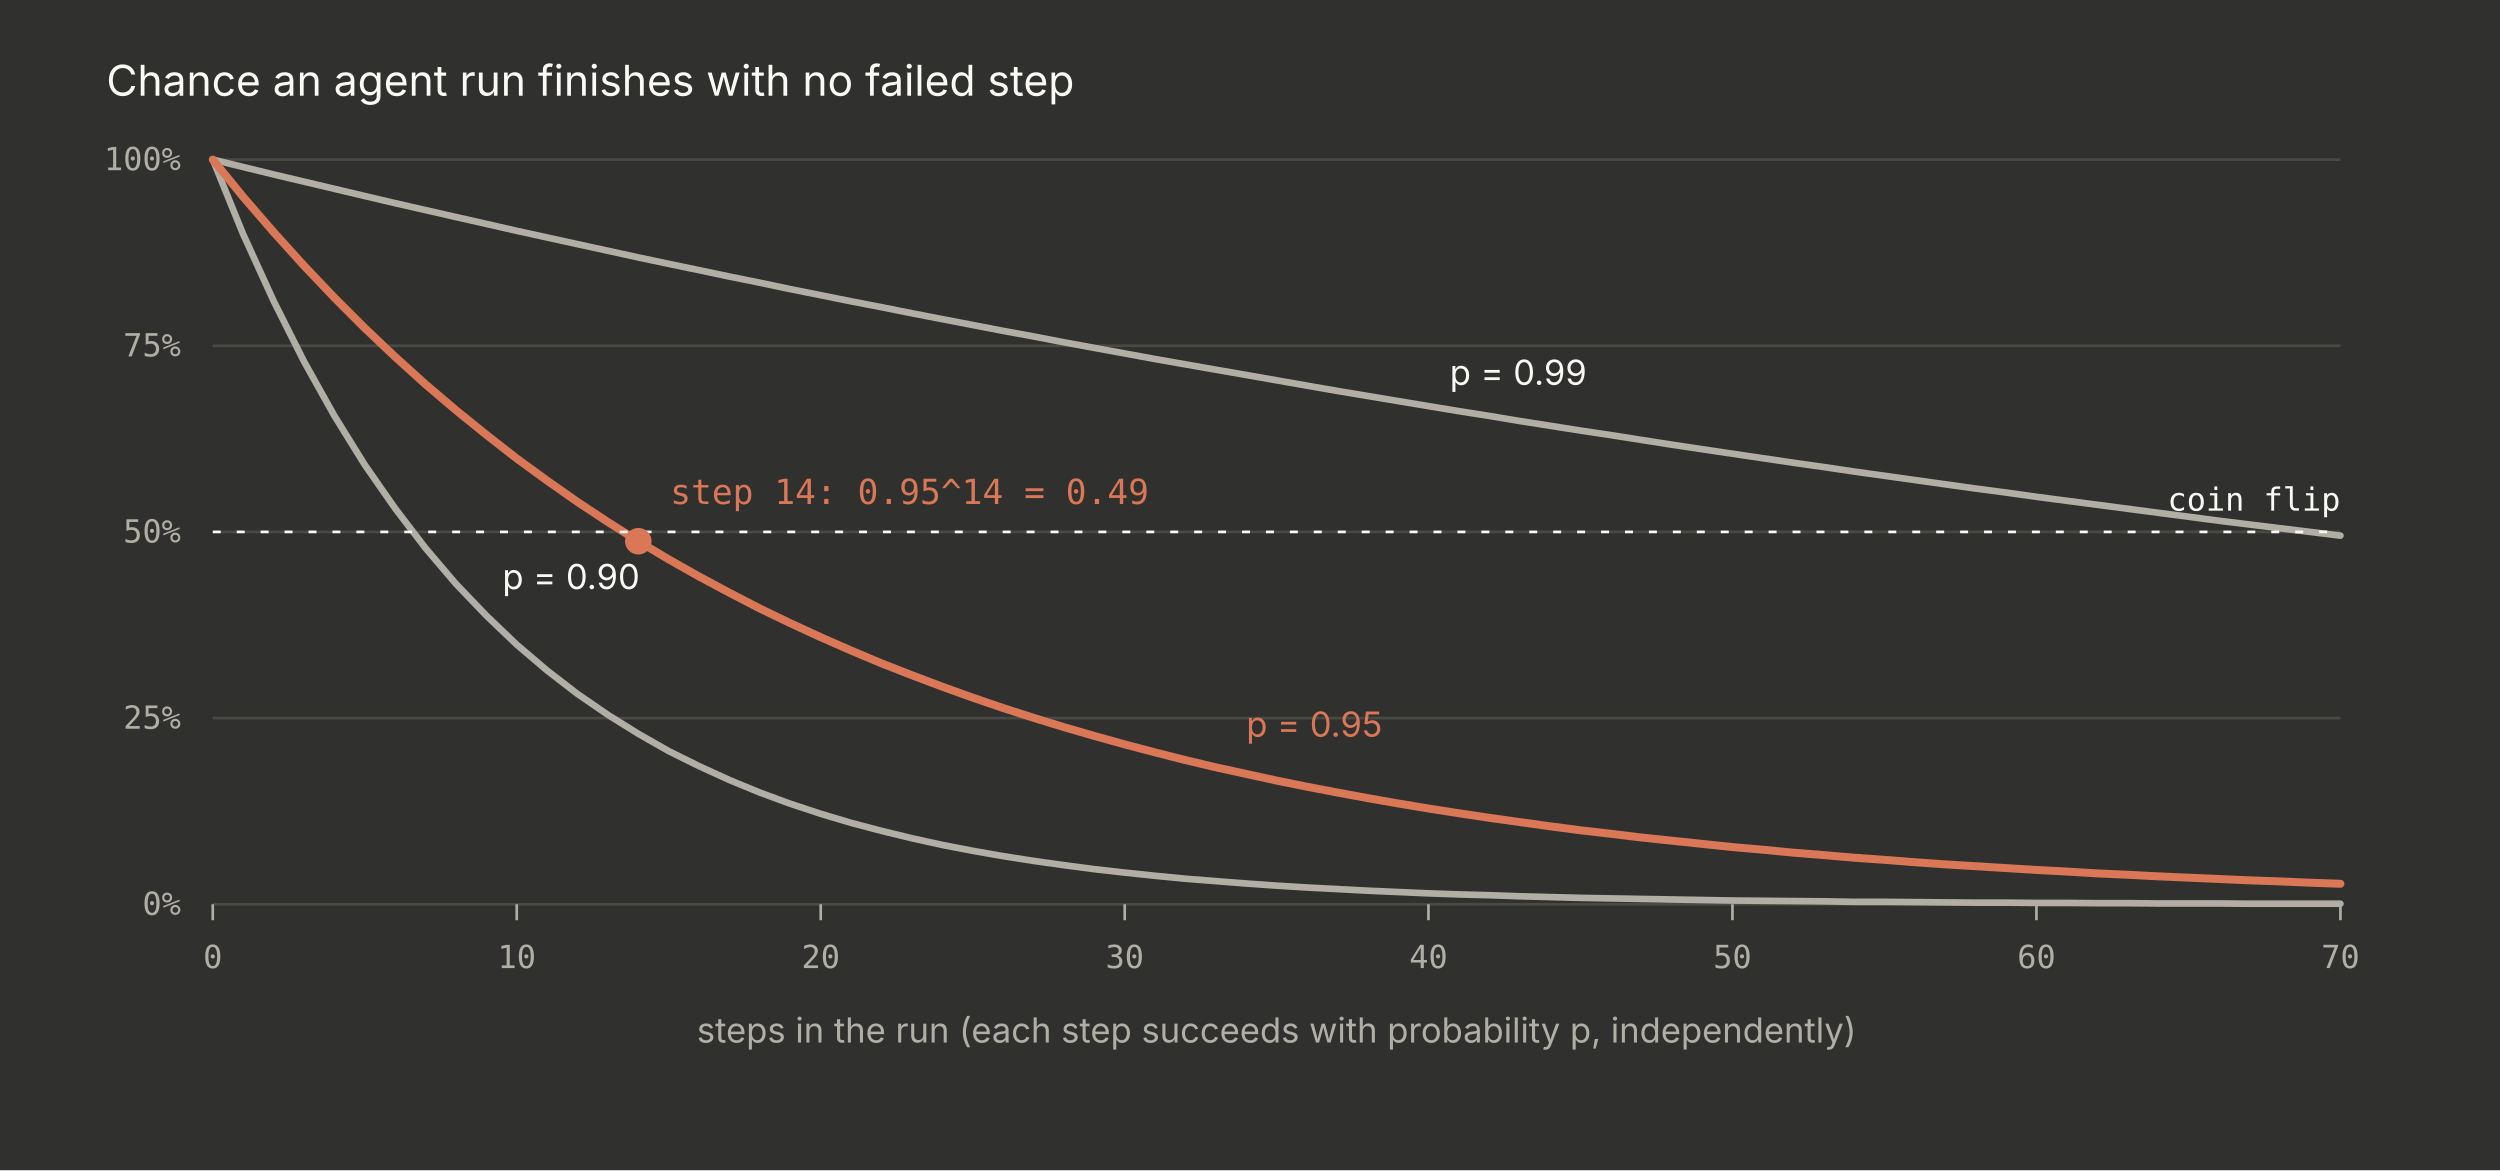
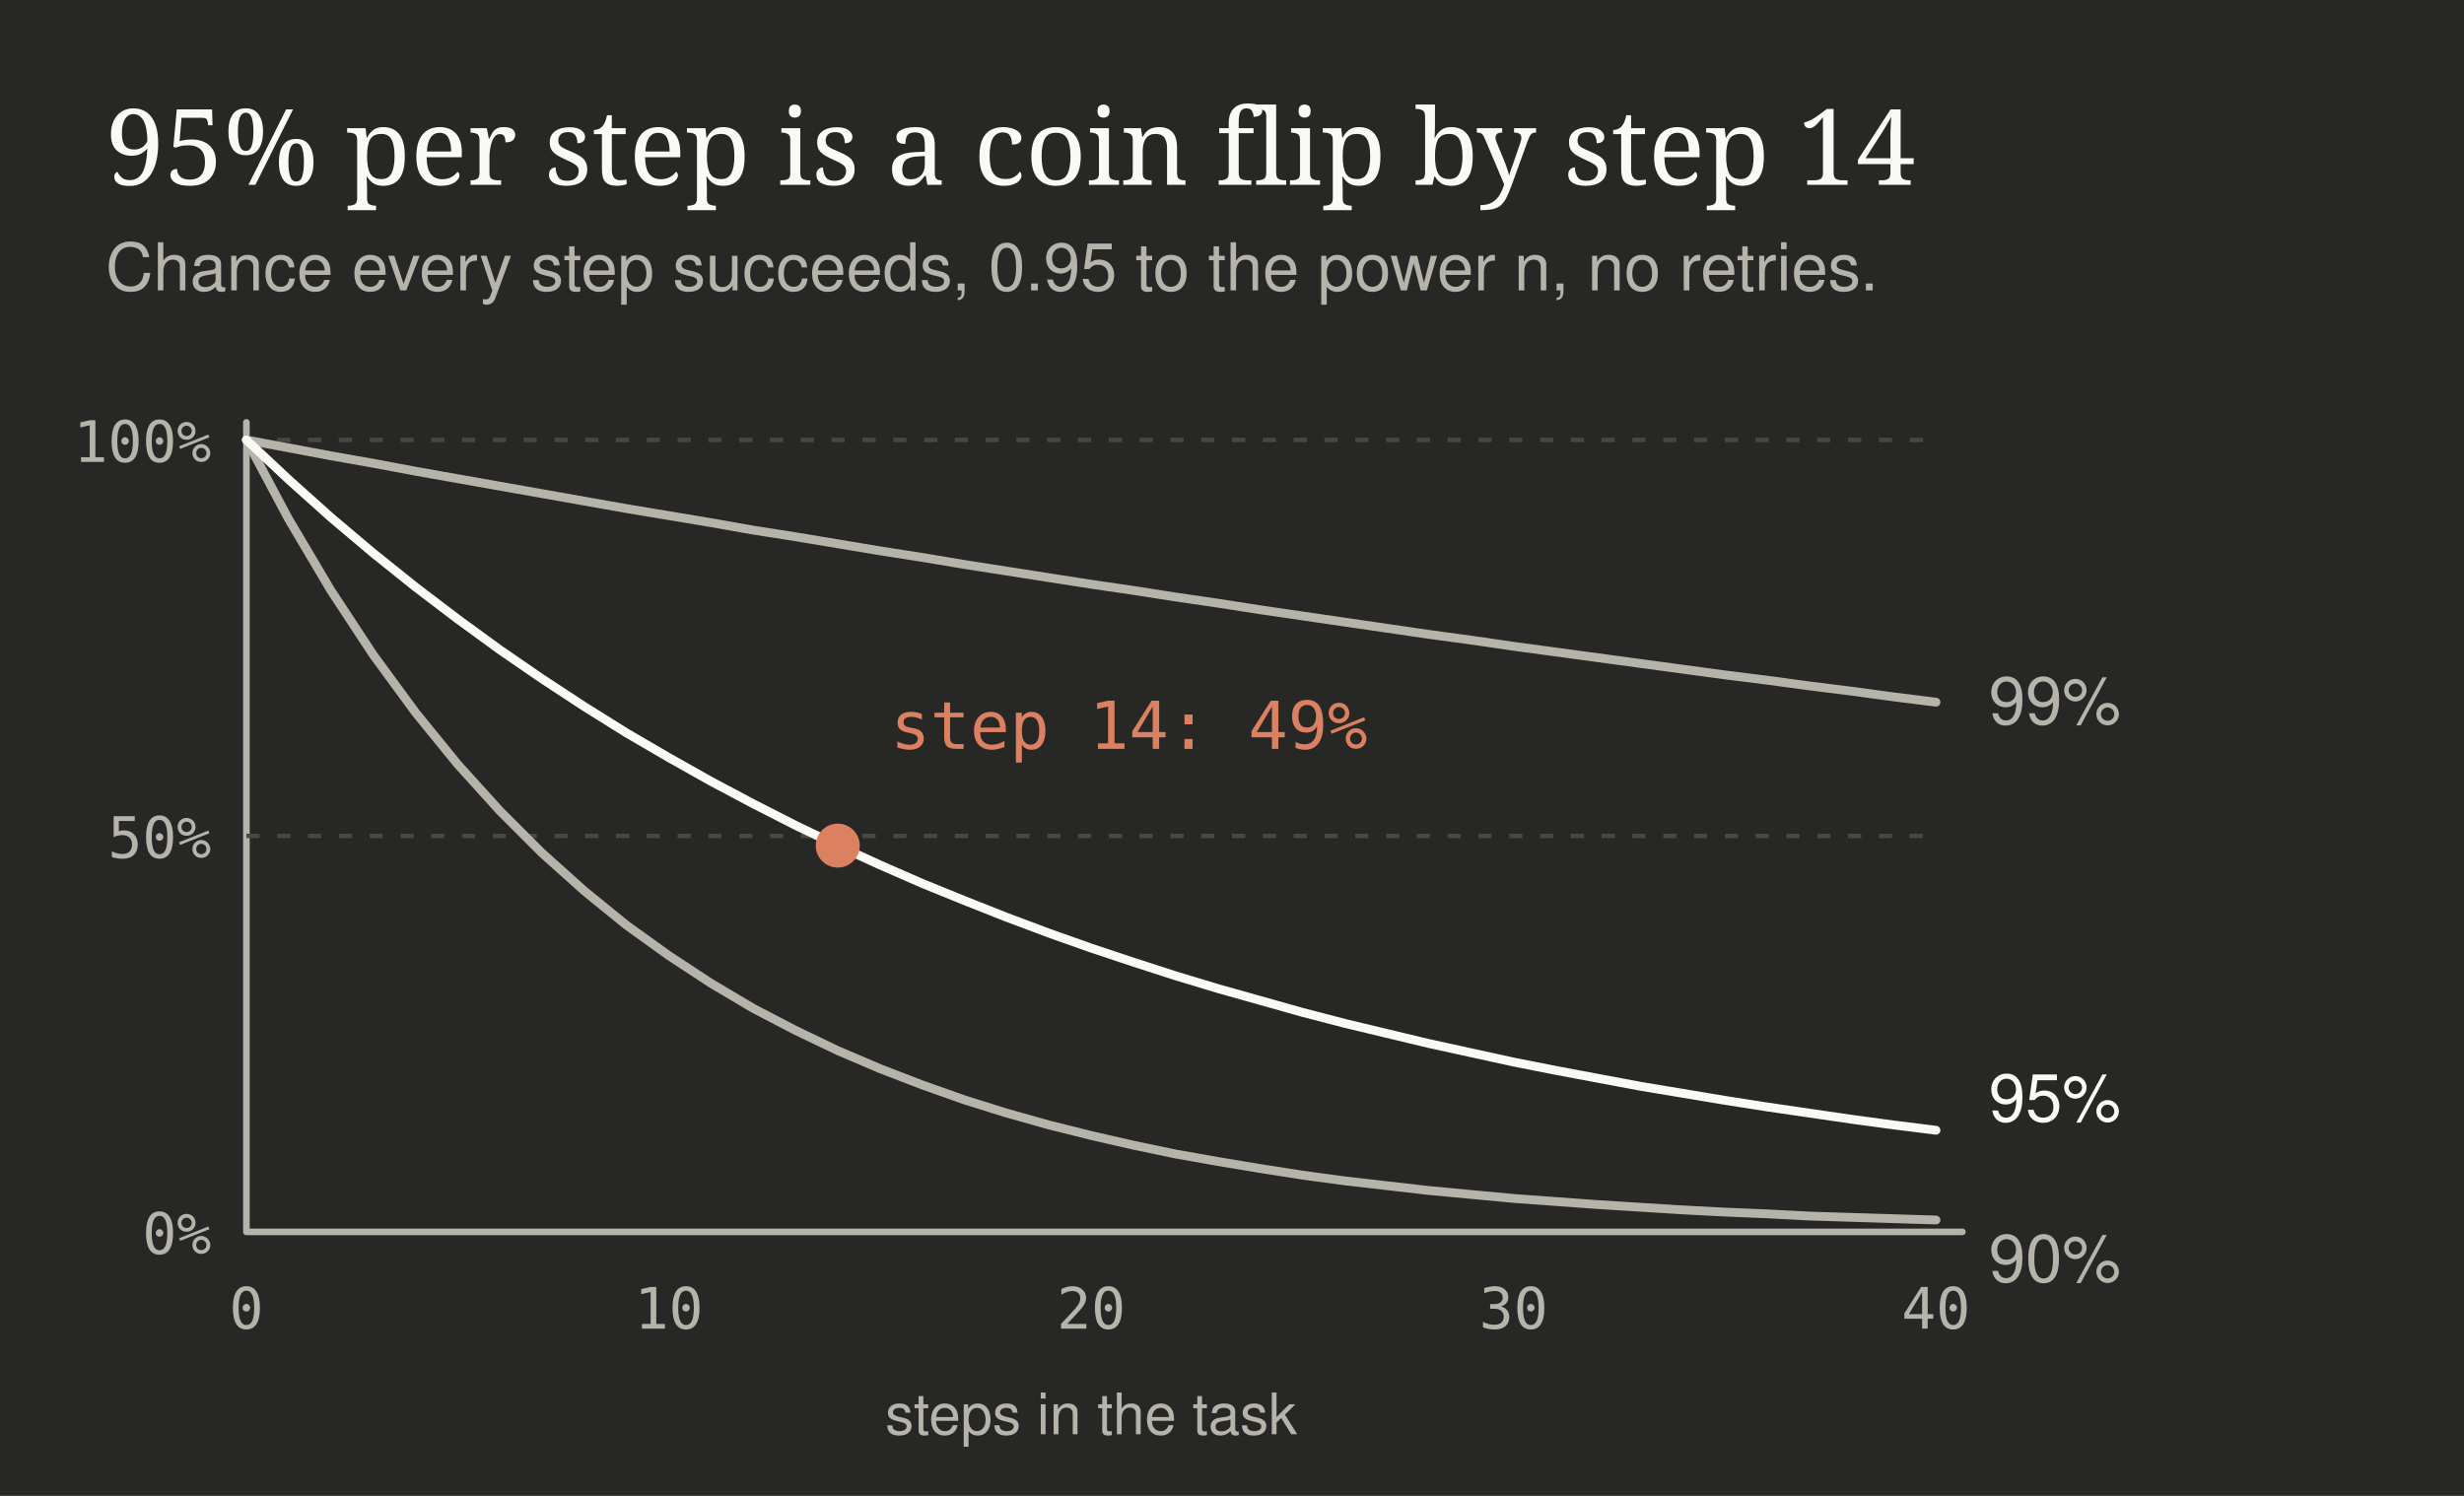
- <svg xmlns="http://www.w3.org/2000/svg" viewBox="0 0 940 440" width="940" height="440" role="img" aria-label="Chart: chance an agent finishes every step against number of steps. At 95% per step it falls to 49% by step 14. At 90% it crosses 50% by step 7 and at 99% by step 69.">
-   <rect width="940" height="440" fill="#30302E" />
-   <text x="40.0" y="36.0" text-anchor="start" font-family="ui-sans-serif, system-ui, -apple-system, Segoe UI, sans-serif" font-size="16" fill="#FAF9F5">Chance an agent run finishes with no failed step</text>
-   <path d="M80 340.0H880" stroke="#4A4A45" stroke-width="1" />
-   <text x="68.0" y="344.0" text-anchor="end" font-family="ui-monospace, SFMono-Regular, Menlo, monospace" font-size="12" fill="#B0AEA5">0%</text>
-   <path d="M80 270.0H880" stroke="#4A4A45" stroke-width="1" />
-   <text x="68.0" y="274.0" text-anchor="end" font-family="ui-monospace, SFMono-Regular, Menlo, monospace" font-size="12" fill="#B0AEA5">25%</text>
-   <path d="M80 200.0H880" stroke="#4A4A45" stroke-width="1" />
-   <text x="68.0" y="204.0" text-anchor="end" font-family="ui-monospace, SFMono-Regular, Menlo, monospace" font-size="12" fill="#B0AEA5">50%</text>
-   <path d="M80 130.0H880" stroke="#4A4A45" stroke-width="1" />
-   <text x="68.0" y="134.0" text-anchor="end" font-family="ui-monospace, SFMono-Regular, Menlo, monospace" font-size="12" fill="#B0AEA5">75%</text>
-   <path d="M80 60.0H880" stroke="#4A4A45" stroke-width="1" />
-   <text x="68.0" y="64.0" text-anchor="end" font-family="ui-monospace, SFMono-Regular, Menlo, monospace" font-size="12" fill="#B0AEA5">100%</text>
-   <path d="M80.0 340v6" stroke="#B0AEA5" stroke-width="1" />
-   <text x="80.0" y="364.0" text-anchor="middle" font-family="ui-monospace, SFMono-Regular, Menlo, monospace" font-size="12" fill="#B0AEA5">0</text>
-   <path d="M194.3 340v6" stroke="#B0AEA5" stroke-width="1" />
-   <text x="194.3" y="364.0" text-anchor="middle" font-family="ui-monospace, SFMono-Regular, Menlo, monospace" font-size="12" fill="#B0AEA5">10</text>
-   <path d="M308.6 340v6" stroke="#B0AEA5" stroke-width="1" />
-   <text x="308.6" y="364.0" text-anchor="middle" font-family="ui-monospace, SFMono-Regular, Menlo, monospace" font-size="12" fill="#B0AEA5">20</text>
-   <path d="M422.9 340v6" stroke="#B0AEA5" stroke-width="1" />
-   <text x="422.9" y="364.0" text-anchor="middle" font-family="ui-monospace, SFMono-Regular, Menlo, monospace" font-size="12" fill="#B0AEA5">30</text>
-   <path d="M537.1 340v6" stroke="#B0AEA5" stroke-width="1" />
-   <text x="537.1" y="364.0" text-anchor="middle" font-family="ui-monospace, SFMono-Regular, Menlo, monospace" font-size="12" fill="#B0AEA5">40</text>
-   <path d="M651.4 340v6" stroke="#B0AEA5" stroke-width="1" />
-   <text x="651.4" y="364.0" text-anchor="middle" font-family="ui-monospace, SFMono-Regular, Menlo, monospace" font-size="12" fill="#B0AEA5">50</text>
-   <path d="M765.7 340v6" stroke="#B0AEA5" stroke-width="1" />
-   <text x="765.7" y="364.0" text-anchor="middle" font-family="ui-monospace, SFMono-Regular, Menlo, monospace" font-size="12" fill="#B0AEA5">60</text>
-   <path d="M880.0 340v6" stroke="#B0AEA5" stroke-width="1" />
-   <text x="880.0" y="364.0" text-anchor="middle" font-family="ui-monospace, SFMono-Regular, Menlo, monospace" font-size="12" fill="#B0AEA5">70</text>
-   <text x="480.0" y="392.0" text-anchor="middle" font-family="ui-sans-serif, system-ui, -apple-system, Segoe UI, sans-serif" font-size="13" fill="#B0AEA5">steps in the run (each step succeeds with probability p, independently)</text>
-   <path d="M80.0 60.0L91.4 62.8L102.9 65.6L114.3 68.3L125.7 71.0L137.1 73.7L148.6 76.4L160.0 79.0L171.4 81.6L182.9 84.2L194.3 86.8L205.7 89.3L217.1 91.8L228.6 94.3L240.0 96.8L251.4 99.2L262.9 101.6L274.3 104.0L285.7 106.3L297.1 108.7L308.6 111.0L320.0 113.3L331.4 115.5L342.9 117.8L354.3 120.0L365.7 122.2L377.1 124.4L388.6 126.5L400.0 128.7L411.4 130.8L422.9 132.9L434.3 135.0L445.7 137.0L457.1 139.0L468.6 141.0L480.0 143.0L491.4 145.0L502.9 147.0L514.3 148.9L525.7 150.8L537.1 152.7L548.6 154.6L560.0 156.4L571.4 158.3L582.9 160.1L594.3 161.9L605.7 163.6L617.1 165.4L628.6 167.2L640.0 168.9L651.4 170.6L662.9 172.3L674.3 174.0L685.7 175.6L697.1 177.3L708.6 178.9L720.0 180.5L731.4 182.1L742.9 183.7L754.3 185.2L765.7 186.8L777.1 188.3L788.6 189.8L800.0 191.3L811.4 192.8L822.9 194.3L834.3 195.8L845.7 197.2L857.1 198.6L868.6 200.0L880.0 201.4" fill="none" stroke="#B0AEA5" stroke-width="2.5" stroke-linecap="round" />
-   <path d="M80.0 60.0L91.4 88.0L102.9 113.2L114.3 135.9L125.7 156.3L137.1 174.7L148.6 191.2L160.0 206.1L171.4 219.5L182.9 231.5L194.3 242.4L205.7 252.1L217.1 260.9L228.6 268.8L240.0 275.9L251.4 282.4L262.9 288.1L274.3 293.3L285.7 298.0L297.1 302.2L308.6 306.0L320.0 309.4L331.4 312.4L342.9 315.2L354.3 317.7L365.7 319.9L377.1 321.9L388.6 323.7L400.0 325.3L411.4 326.8L422.9 328.1L434.3 329.3L445.7 330.4L457.1 331.3L468.6 332.2L480.0 333.0L491.4 333.7L502.9 334.3L514.3 334.9L525.7 335.4L537.1 335.9L548.6 336.3L560.0 336.6L571.4 337.0L582.9 337.3L594.3 337.6L605.7 337.8L617.1 338.0L628.6 338.2L640.0 338.4L651.4 338.6L662.9 338.7L674.3 338.8L685.7 338.9L697.1 339.1L708.6 339.1L720.0 339.2L731.4 339.3L742.9 339.4L754.3 339.4L765.7 339.5L777.1 339.5L788.6 339.6L800.0 339.6L811.4 339.7L822.9 339.7L834.3 339.7L845.7 339.8L857.1 339.8L868.6 339.8L880.0 339.8" fill="none" stroke="#B0AEA5" stroke-width="2.5" stroke-linecap="round" />
-   <path d="M80.0 60.0L91.4 74.0L102.9 87.3L114.3 99.9L125.7 111.9L137.1 123.3L148.6 134.2L160.0 144.5L171.4 154.2L182.9 163.5L194.3 172.4L205.7 180.7L217.1 188.7L228.6 196.3L240.0 203.5L251.4 210.3L262.9 216.8L274.3 222.9L285.7 228.8L297.1 234.3L308.6 239.6L320.0 244.6L331.4 249.4L342.9 253.9L354.3 258.2L365.7 262.3L377.1 266.2L388.6 269.9L400.0 273.4L411.4 276.7L422.9 279.9L434.3 282.9L445.7 285.8L457.1 288.5L468.6 291.0L480.0 293.5L491.4 295.8L502.9 298.0L514.3 300.1L525.7 302.1L537.1 304.0L548.6 305.8L560.0 307.5L571.4 309.1L582.9 310.7L594.3 312.2L605.7 313.5L617.1 314.9L628.6 316.1L640.0 317.3L651.4 318.5L662.9 319.5L674.3 320.6L685.7 321.5L697.1 322.5L708.6 323.3L720.0 324.2L731.4 325.0L742.9 325.7L754.3 326.4L765.7 327.1L777.1 327.7L788.6 328.4L800.0 328.9L811.4 329.5L822.9 330.0L834.3 330.5L845.7 331.0L857.1 331.4L868.6 331.9L880.0 332.3" fill="none" stroke="#D97757" stroke-width="3" stroke-linecap="round" />
-   <path d="M80 200.0H880" stroke="#FAF9F5" stroke-width="1" stroke-dasharray="3 6" />
-   <text x="545.1" y="144.7" text-anchor="start" font-family="ui-sans-serif, system-ui, -apple-system, Segoe UI, sans-serif" font-size="13" fill="#FAF9F5">p = 0.99</text>
-   <text x="468.6" y="277.0" text-anchor="start" font-family="ui-sans-serif, system-ui, -apple-system, Segoe UI, sans-serif" font-size="13" fill="#D97757">p = 0.95</text>
-   <text x="188.9" y="221.5" text-anchor="start" font-family="ui-sans-serif, system-ui, -apple-system, Segoe UI, sans-serif" font-size="13" fill="#FAF9F5">p = 0.90</text>
-   <circle cx="240.0" cy="203.5" r="5" fill="#D97757" />
-   <text x="252.0" y="189.5" text-anchor="start" font-family="ui-monospace, SFMono-Regular, Menlo, monospace" font-size="13" fill="#D97757">step 14: 0.95^14 = 0.49</text>
-   <text x="880.0" y="192.0" text-anchor="end" font-family="ui-monospace, SFMono-Regular, Menlo, monospace" font-size="12" fill="#FAF9F5">coin flip</text>
+ <svg xmlns="http://www.w3.org/2000/svg" data-viz="" viewBox="0 0 560 340" width="560" height="340" role="img" aria-label="Chance that every step succeeds against the number of steps, for 90, 95 and 99 percent per step. The 95 percent curve is 49 percent at step 14, a coin flip. The 90 percent curve is at 1.5 percent by step 40 and the 99 percent curve at 66.9 percent.">
+   <style data-standalone="">text{font-family:"DM Sans",Helvetica,Arial,sans-serif}.m{font-family:"DM Mono",Menlo,Consolas,monospace}.h{font-family:Newsreader,Georgia,serif;font-weight:500}</style>
+   <rect width="560" height="340" fill="#272725" />
+   <g class="a-fade" style="--d:0s;--t:.5s">
+     <text class="h" x="24" y="42" font-size="24" fill="#FAF9F5">95% per step is a coin flip by step 14</text>
+     <text x="24" y="66" font-size="15" fill="#B5B3AA">Chance every step succeeds, 0.95 to the power n, no retries.</text>
+   </g>
+   <path class="a-draw" pathLength="1" style="--d:0.15s;--t:0.6s" d="M56 96V280H446" stroke="#B5B3AA" stroke-width="1.5" stroke-linecap="round" stroke-linejoin="round" fill="none" />
+   <text class="m a-fade" style="--d:0.3s;--t:0.4s" x="48" y="285" text-anchor="end" font-size="13" fill="#B5B3AA">0%</text>
+   <text class="m a-fade" style="--d:0.3s;--t:0.4s" x="48" y="195.0" text-anchor="end" font-size="13" fill="#B5B3AA">50%</text>
+   <path class="a-fade" style="--d:0.3s;--t:.5s" d="M56 190.0H440" stroke="#474743" stroke-width="1" stroke-dasharray="3 4" />
+   <text class="m a-fade" style="--d:0.3s;--t:0.4s" x="48" y="105" text-anchor="end" font-size="13" fill="#B5B3AA">100%</text>
+   <path class="a-fade" style="--d:0.3s;--t:.5s" d="M56 100.0H440" stroke="#474743" stroke-width="1" stroke-dasharray="3 4" />
+   <text class="m a-fade" style="--d:0.3s;--t:0.4s" x="56.0" y="302" text-anchor="middle" font-size="13" fill="#B5B3AA">0</text>
+   <text class="m a-fade" style="--d:0.3s;--t:0.4s" x="152.0" y="302" text-anchor="middle" font-size="13" fill="#B5B3AA">10</text>
+   <text class="m a-fade" style="--d:0.3s;--t:0.4s" x="248.0" y="302" text-anchor="middle" font-size="13" fill="#B5B3AA">20</text>
+   <text class="m a-fade" style="--d:0.3s;--t:0.4s" x="344.0" y="302" text-anchor="middle" font-size="13" fill="#B5B3AA">30</text>
+   <text class="m a-fade" style="--d:0.3s;--t:0.4s" x="440.0" y="302" text-anchor="middle" font-size="13" fill="#B5B3AA">40</text>
+   <text class="a-fade" style="--d:0.3s;--t:0.4s" x="248.0" y="326" text-anchor="middle" font-size="13" fill="#B5B3AA">steps in the task</text>
+   <path class="a-draw" pathLength="1" style="--d:0.4s;--t:1.0s" d="M56.0 100.0 L65.6 101.8 L75.2 103.6 L84.8 105.3 L94.4 107.1 L104.0 108.8 L113.6 110.5 L123.2 112.2 L132.8 113.9 L142.4 115.6 L152.0 117.2 L161.6 118.8 L171.2 120.5 L180.8 122.0 L190.4 123.6 L200.0 125.2 L209.6 126.7 L219.2 128.3 L228.8 129.8 L238.4 131.3 L248.0 132.8 L257.6 134.2 L267.2 135.7 L276.8 137.1 L286.4 138.6 L296.0 140.0 L305.6 141.4 L315.2 142.8 L324.8 144.2 L334.4 145.5 L344.0 146.9 L353.6 148.2 L363.2 149.5 L372.8 150.8 L382.4 152.1 L392.0 153.4 L401.6 154.6 L411.2 155.9 L420.8 157.1 L430.4 158.4 L440.0 159.6" stroke="#B5B3AA" stroke-width="2" stroke-linecap="round" stroke-linejoin="round" fill="none" />
+   <path class="a-draw" pathLength="1" style="--d:0.5s;--t:1.0s" d="M56.0 100.0 L65.6 118.0 L75.2 134.2 L84.8 148.8 L94.4 161.9 L104.0 173.7 L113.6 184.3 L123.2 193.9 L132.8 202.5 L142.4 210.3 L152.0 217.2 L161.6 223.5 L171.2 229.2 L180.8 234.2 L190.4 238.8 L200.0 242.9 L209.6 246.6 L219.2 250.0 L228.8 253.0 L238.4 255.7 L248.0 258.1 L257.6 260.3 L267.2 262.3 L276.8 264.0 L286.4 265.6 L296.0 267.1 L305.6 268.4 L315.2 269.5 L324.8 270.6 L334.4 271.5 L344.0 272.4 L353.6 273.1 L363.2 273.8 L372.8 274.4 L382.4 275.0 L392.0 275.5 L401.6 275.9 L411.2 276.4 L420.8 276.7 L430.4 277.0 L440.0 277.3" stroke="#B5B3AA" stroke-width="2" stroke-linecap="round" stroke-linejoin="round" fill="none" />
+   <path class="a-draw" pathLength="1" style="--d:0.6s;--t:1.0s" d="M56.0 100.0 L65.6 109.0 L75.2 117.6 L84.8 125.7 L94.4 133.4 L104.0 140.7 L113.6 147.7 L123.2 154.3 L132.8 160.6 L142.4 166.6 L152.0 172.2 L161.6 177.6 L171.2 182.7 L180.8 187.6 L190.4 192.2 L200.0 196.6 L209.6 200.8 L219.2 204.7 L228.8 208.5 L238.4 212.1 L248.0 215.5 L257.6 218.7 L267.2 221.8 L276.8 224.7 L286.4 227.4 L296.0 230.1 L305.6 232.6 L315.2 234.9 L324.8 237.2 L334.4 239.3 L344.0 241.4 L353.6 243.3 L363.2 245.1 L372.8 246.9 L382.4 248.5 L392.0 250.1 L401.6 251.6 L411.2 253.0 L420.8 254.4 L430.4 255.7 L440.0 256.9" stroke="#FAF9F5" stroke-width="2" stroke-linecap="round" stroke-linejoin="round" fill="none" />
+   <text class="a-fade" style="--d:1.3s;--t:0.4s" x="452" y="164.585" font-size="15" fill="#B5B3AA">99%</text>
+   <text class="a-fade" style="--d:1.4s;--t:0.4s" x="452" y="254.868" font-size="15" font-weight="500" fill="#FAF9F5">95%</text>
+   <text class="a-fade" style="--d:1.3s;--t:0.4s" x="452" y="291.339" font-size="15" fill="#B5B3AA">90%</text>
+   <g class="a-fade" style="--d:1.9s;--t:.4s">
+     <circle cx="190.4" cy="192.2" r="5" fill="#DB8061" />
+   </g>
+   <g class="a-fade" style="--d:2.0s;--t:.5s">
+     <g class="a-pop" style="--d:2.2s;--t:.5s">
+       <text class="m" x="202.4" y="170.2" font-size="15" font-weight="500" fill="#DB8061">step 14: 49%</text>
+     </g>
+   </g>
</svg>
